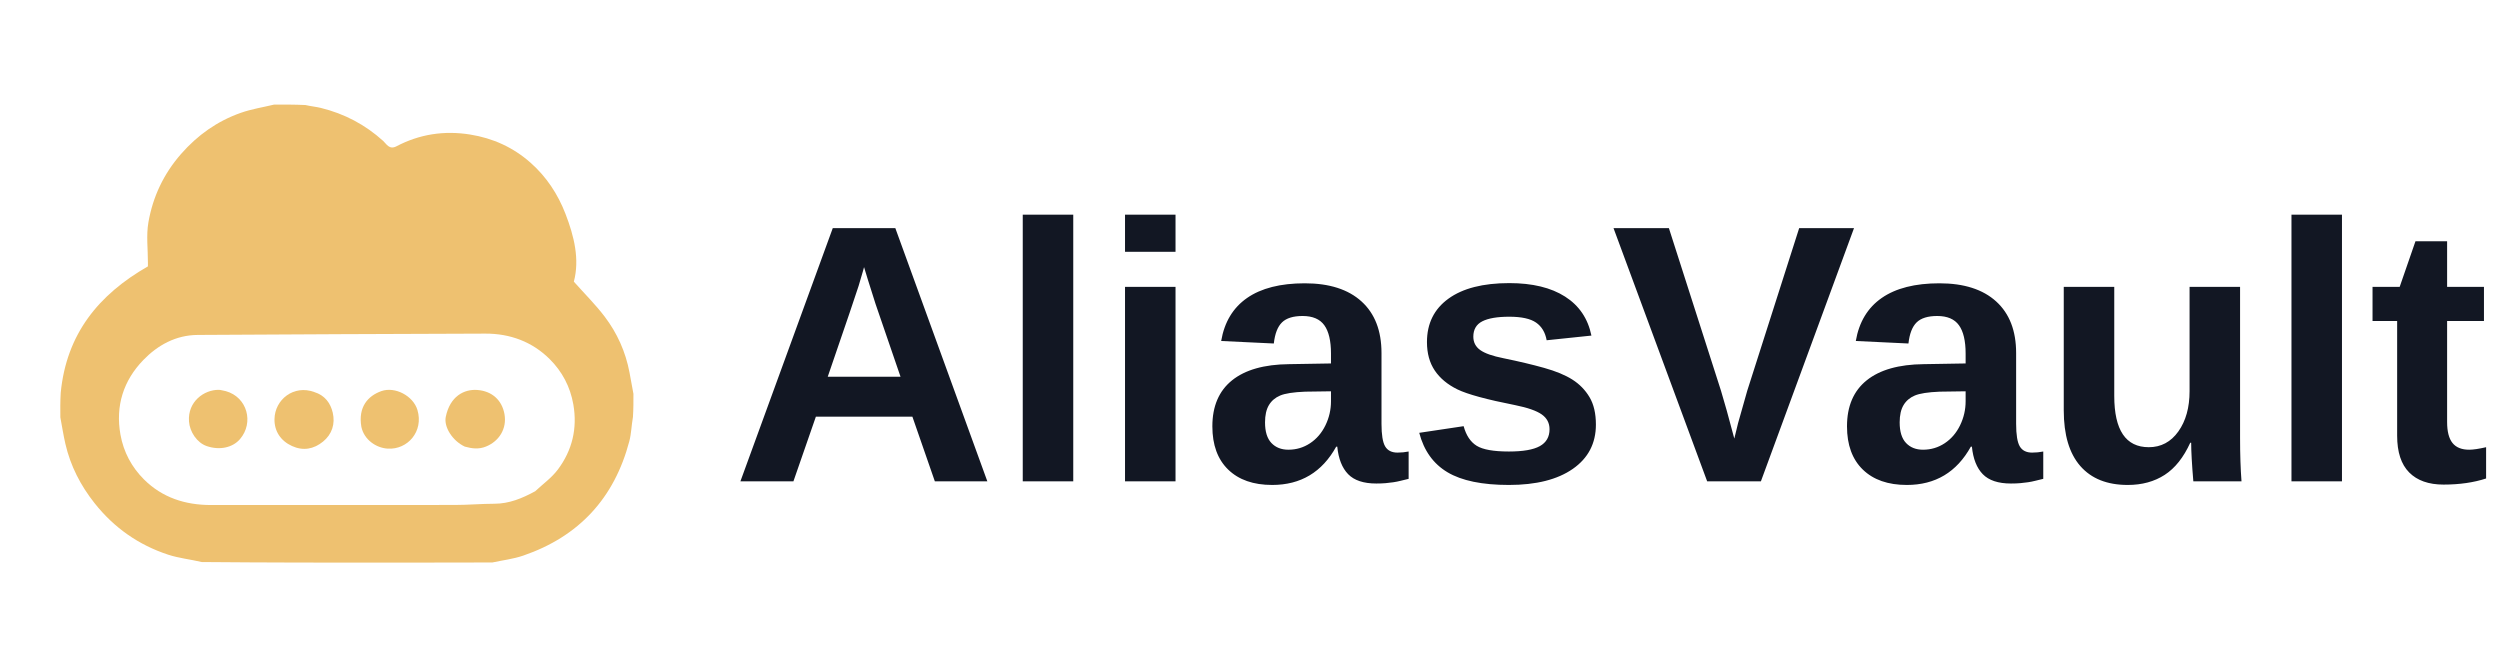
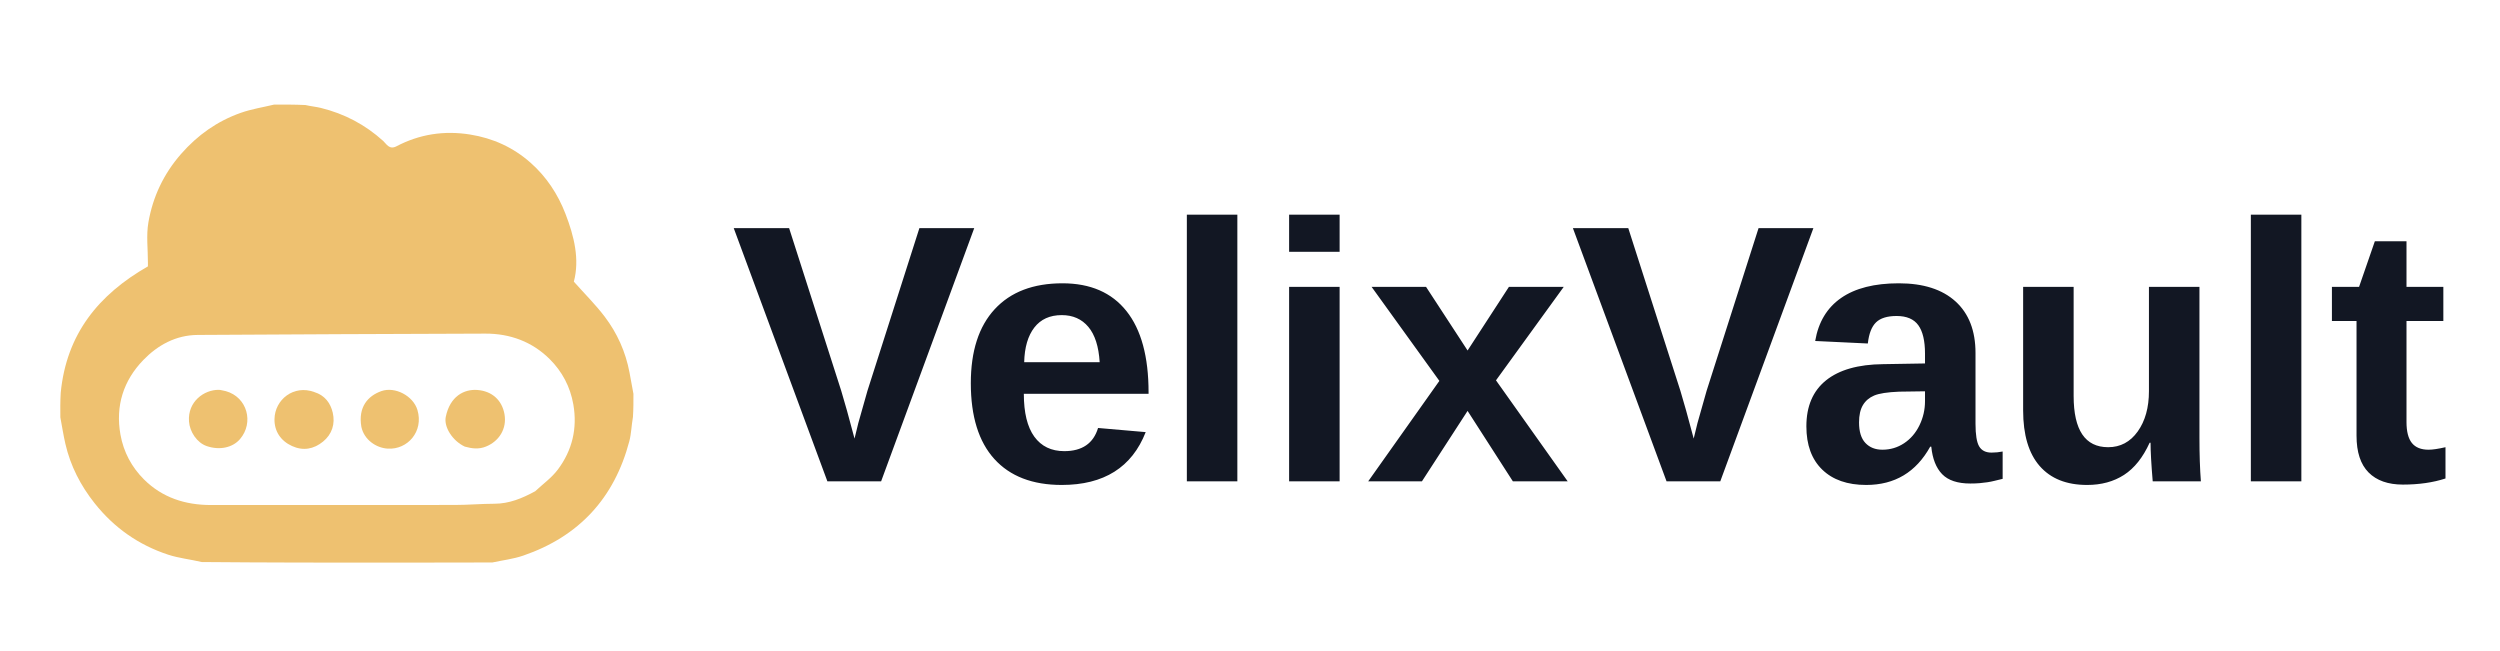
<svg xmlns="http://www.w3.org/2000/svg" xmlns:ns1="https://boxy-svg.com" enable-background="new 0 0 800 500" version="1.1" viewBox="-1.84 7.892 1822.253 474.315" width="1822.253px" height="474.315px">
  <defs>
    <ns1:export>
      <ns1:file format="svg" />
    </ns1:export>
  </defs>
  <path d="m459.87 294.95c0.016 5.401 0.032 10.801-0.35 16.873-1.111 6.339-1.194 12.173-2.635 17.649-10.922 41.508-36.731 69.481-77.351 83.408-7.216 2.474-14.972 3.37-22.479 4.995-23.629 0.042-47.257 0.115-70.886 0.12-46.762 0.011-93.523-0.014-140.95-0.434-8.59-2.002-16.766-2.835-24.398-5.333-21.595-7.067-39.523-19.656-53.708-37.552-10.227-12.903-17.579-27.17-21.28-43.221-1.475-6.397-2.471-12.904-3.685-19.361-0.052-5.747-0.104-11.494 0.269-17.886 4.159-42.973 27.68-71.638 63.562-92.153 0-0.708-0.002-1.699 3.12e-4 -2.69 0.022-9.829-1.307-19.894 0.357-29.438 3.239-18.579 11.08-35.272 23.763-49.773 12.098-13.832 26.457-23.989 43.609-30.029 7.813-2.751 16.14-4.042 24.234-5.995 7.392-0.026 14.784-0.051 22.835 0.323 4.196 0.954 7.795 1.254 11.258 2.105 17.16 4.219 32.287 12.176 45.469 24.104 2.256 2.041 4.372 6.624 9.621 3.868 16.839-8.842 34.718-11.597 53.603-8.594 16.791 2.67 31.602 9.431 44.236 20.636 11.531 10.227 19.84 22.841 25.393 37.236 6.344 16.445 10.389 33.163 6.08 49.389 7.959 8.932 15.807 16.704 22.421 25.414 9.162 12.065 15.33 25.746 18.144 40.776 0.97 5.185 1.911 10.375 2.865 15.563m-71.597 71.012c5.561-5.228 12.002-9.799 16.508-15.817 10.474-13.992 14.333-29.916 11.288-47.446-2.25-12.95-8.197-24.076-17.243-33.063-12.746-12.663-28.865-18.614-46.786-18.569-69.912 0.177-139.82 0.568-209.74 0.962-15.922 0.09-29.168 7.421-39.685 18.296-14.45 14.944-20.408 33.343-16.655 54.368 2.276 12.754 8.217 23.748 17.158 32.66 13.299 13.255 30.097 18.653 48.728 18.651 59.321-0.005 118.64 0.042 177.96-0.047 9.591-0.014 19.181-0.866 28.773-0.889 10.649-0.025 19.978-3.825 29.687-9.107z" fill="#EEC170" />
  <path d="m162.77 293c15.654 4.388 20.627 22.967 10.304 34.98-5.31 6.179-14.817 8.321-24.278 5.047-7.072-2.447-12.332-10.362-12.876-17.933-1.045-14.542 11.089-23.176 21.705-23.046 1.579 0.019 3.152 0.616 5.146 0.952z" fill="#EEC170" />
  <path d="m227.18 293.64c7.85 2.397 11.938 8.214 13.524 15.077 1.859 8.044-0.448 15.706-7.159 21.121-6.763 5.457-14.417 6.879-22.578 3.148-8.297-3.793-12.836-10.849-12.736-19.438 0.169-14.497 14.13-25.368 28.948-19.908z" fill="#EEC170" />
  <path d="m261.57 319.07c-2.495-14.418 4.685-22.603 14.596-26.108 9.895-3.499 23.181 3.43 26.267 13.779 4.65 15.591-7.165 29.064-21.665 28.161-8.525-0.531-17.202-6.509-19.198-15.831z" fill="#EEC170" />
  <path d="m336.91 333.41c-9.018-4.249-15.337-14.349-13.829-21.682 3.083-14.989 13.341-20.304 23.018-19.585 10.653 0.791 17.93 7.407 19.765 17.547 1.959 10.824-4.117 19.939-13.494 23.703-5.272 2.116-10.091 1.509-15.46 0.018z" fill="#EEC170" />
-   <text style="fill: rgb(18, 23, 35); font-family: Arial, sans-serif; font-size: 268.3px; font-weight: 700; white-space: pre;" x="531.151" y="358.747">AliasVault</text>
+   <text style="fill: rgb(18, 23, 35); font-family: Arial, sans-serif; font-size: 268.3px; font-weight: 700; white-space: pre;" x="531.151" y="358.747">VelixVault</text>
</svg>
